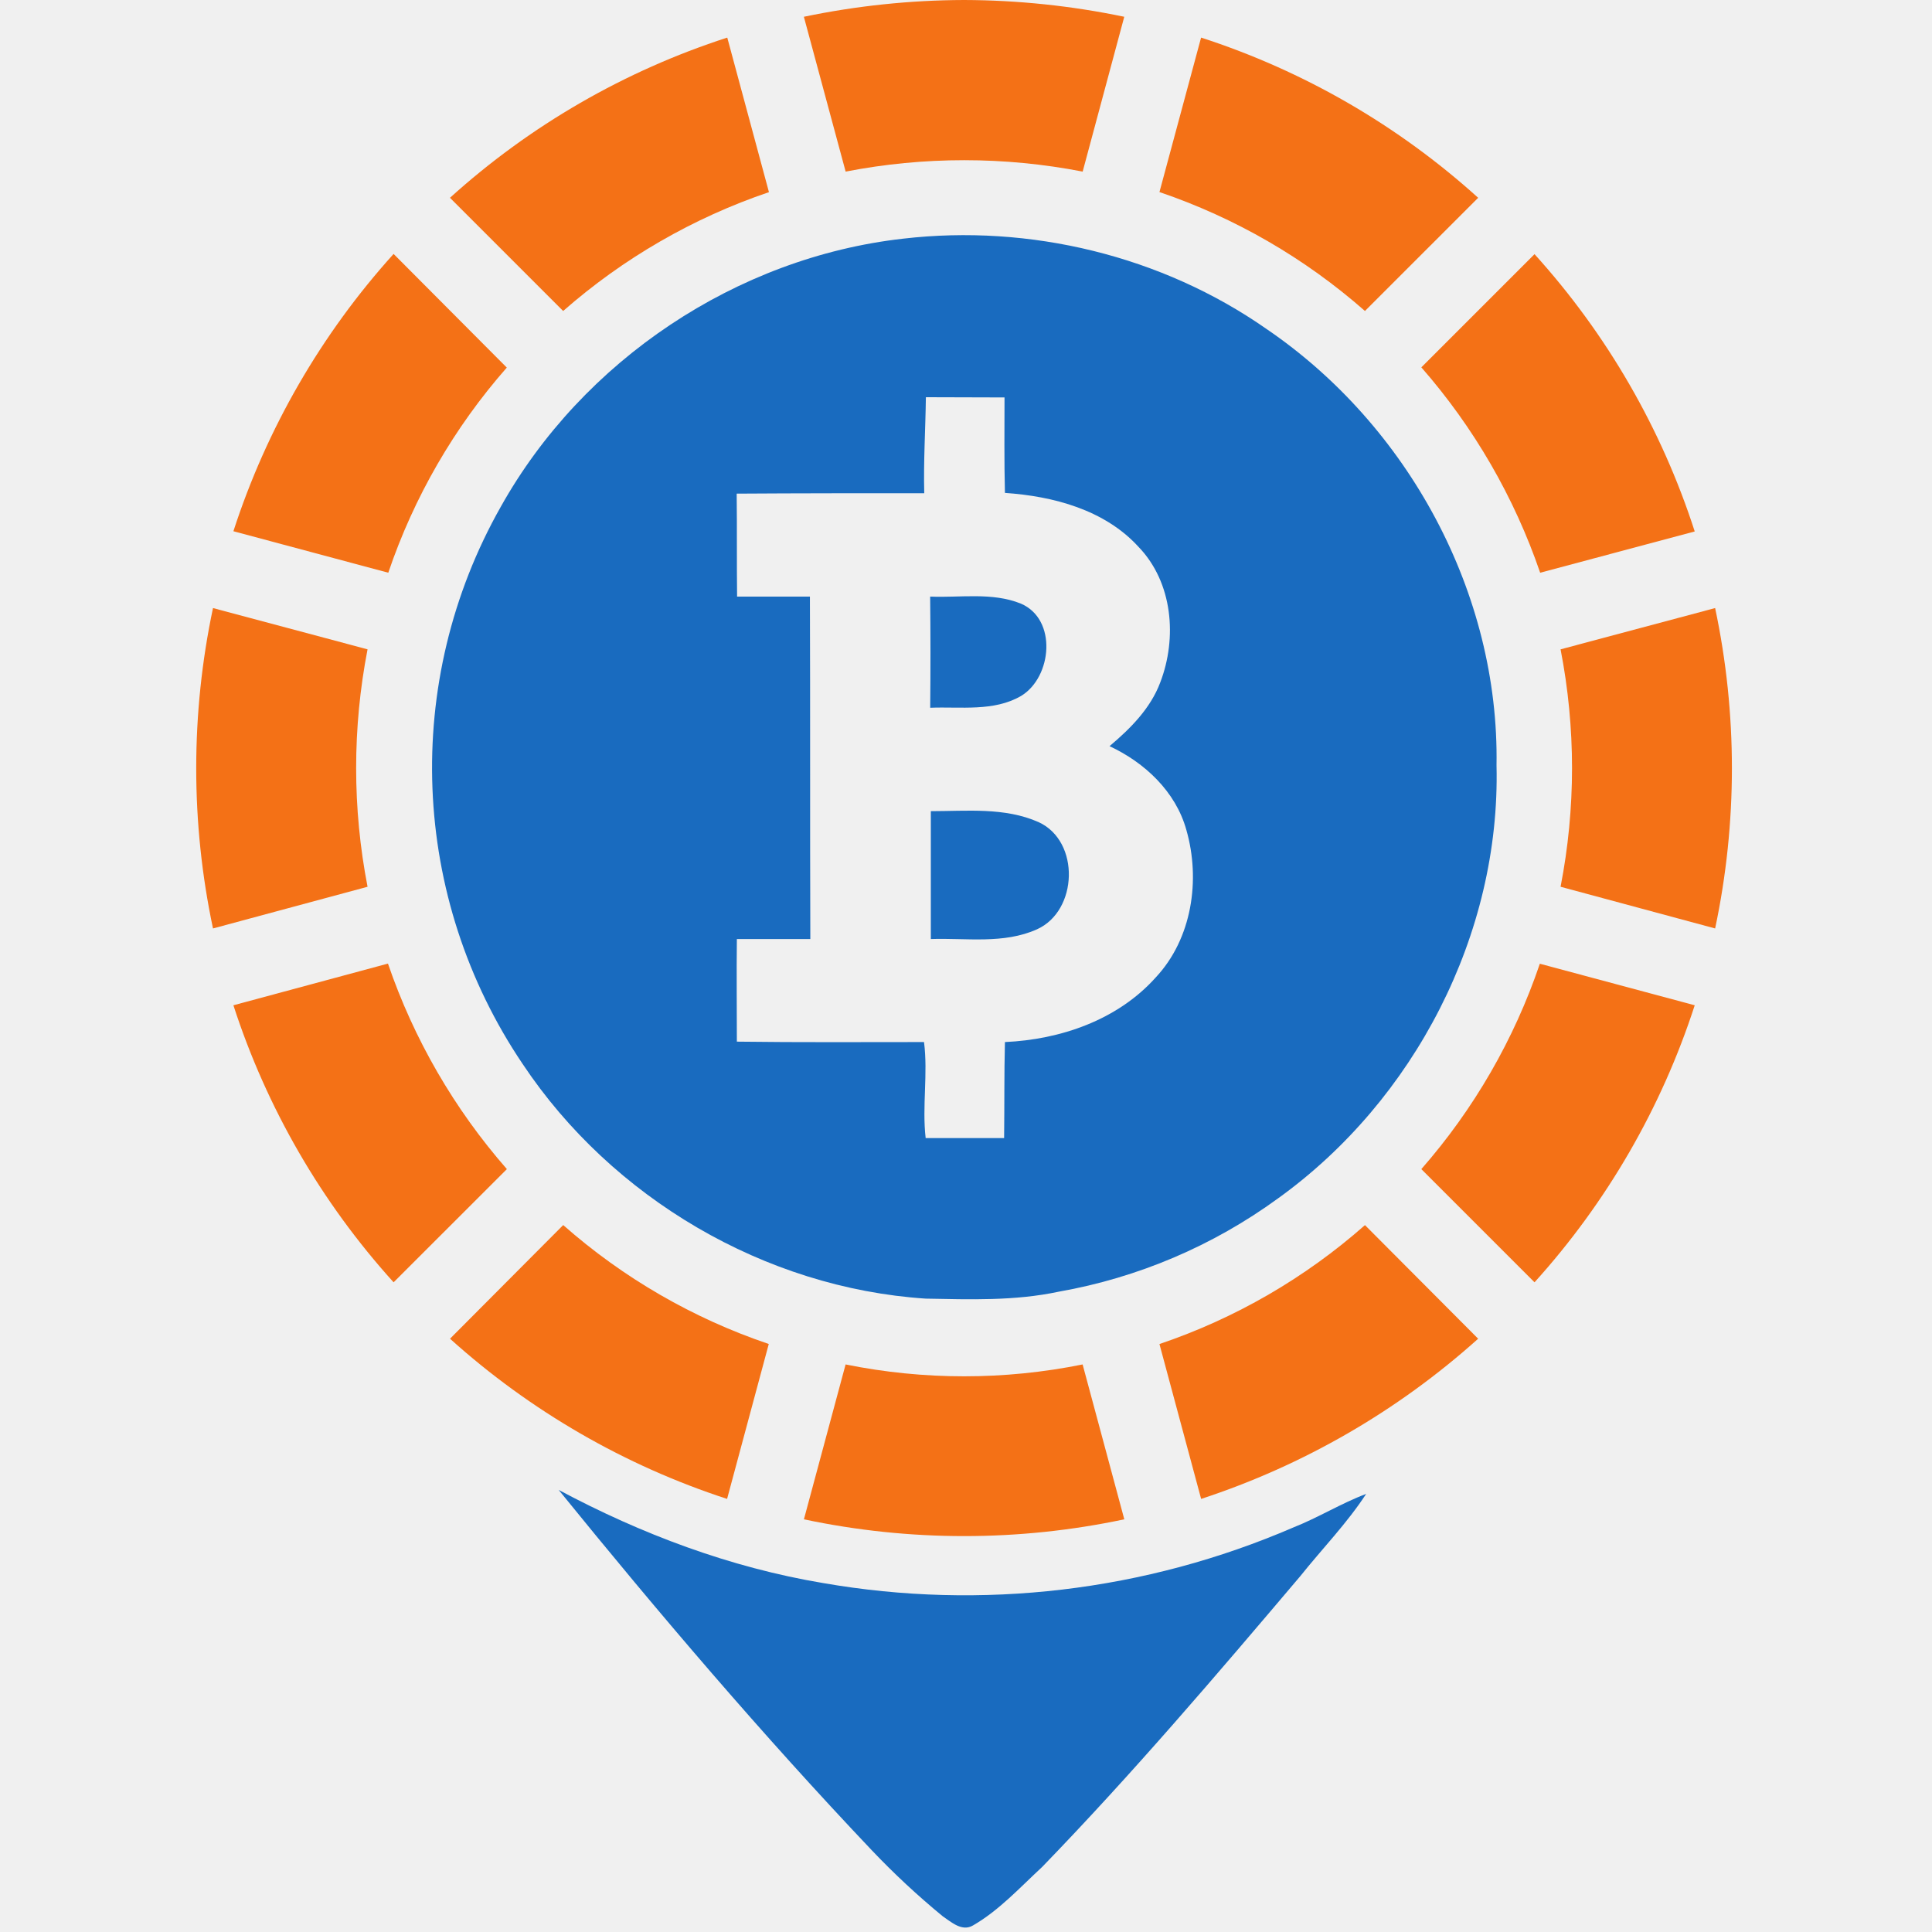
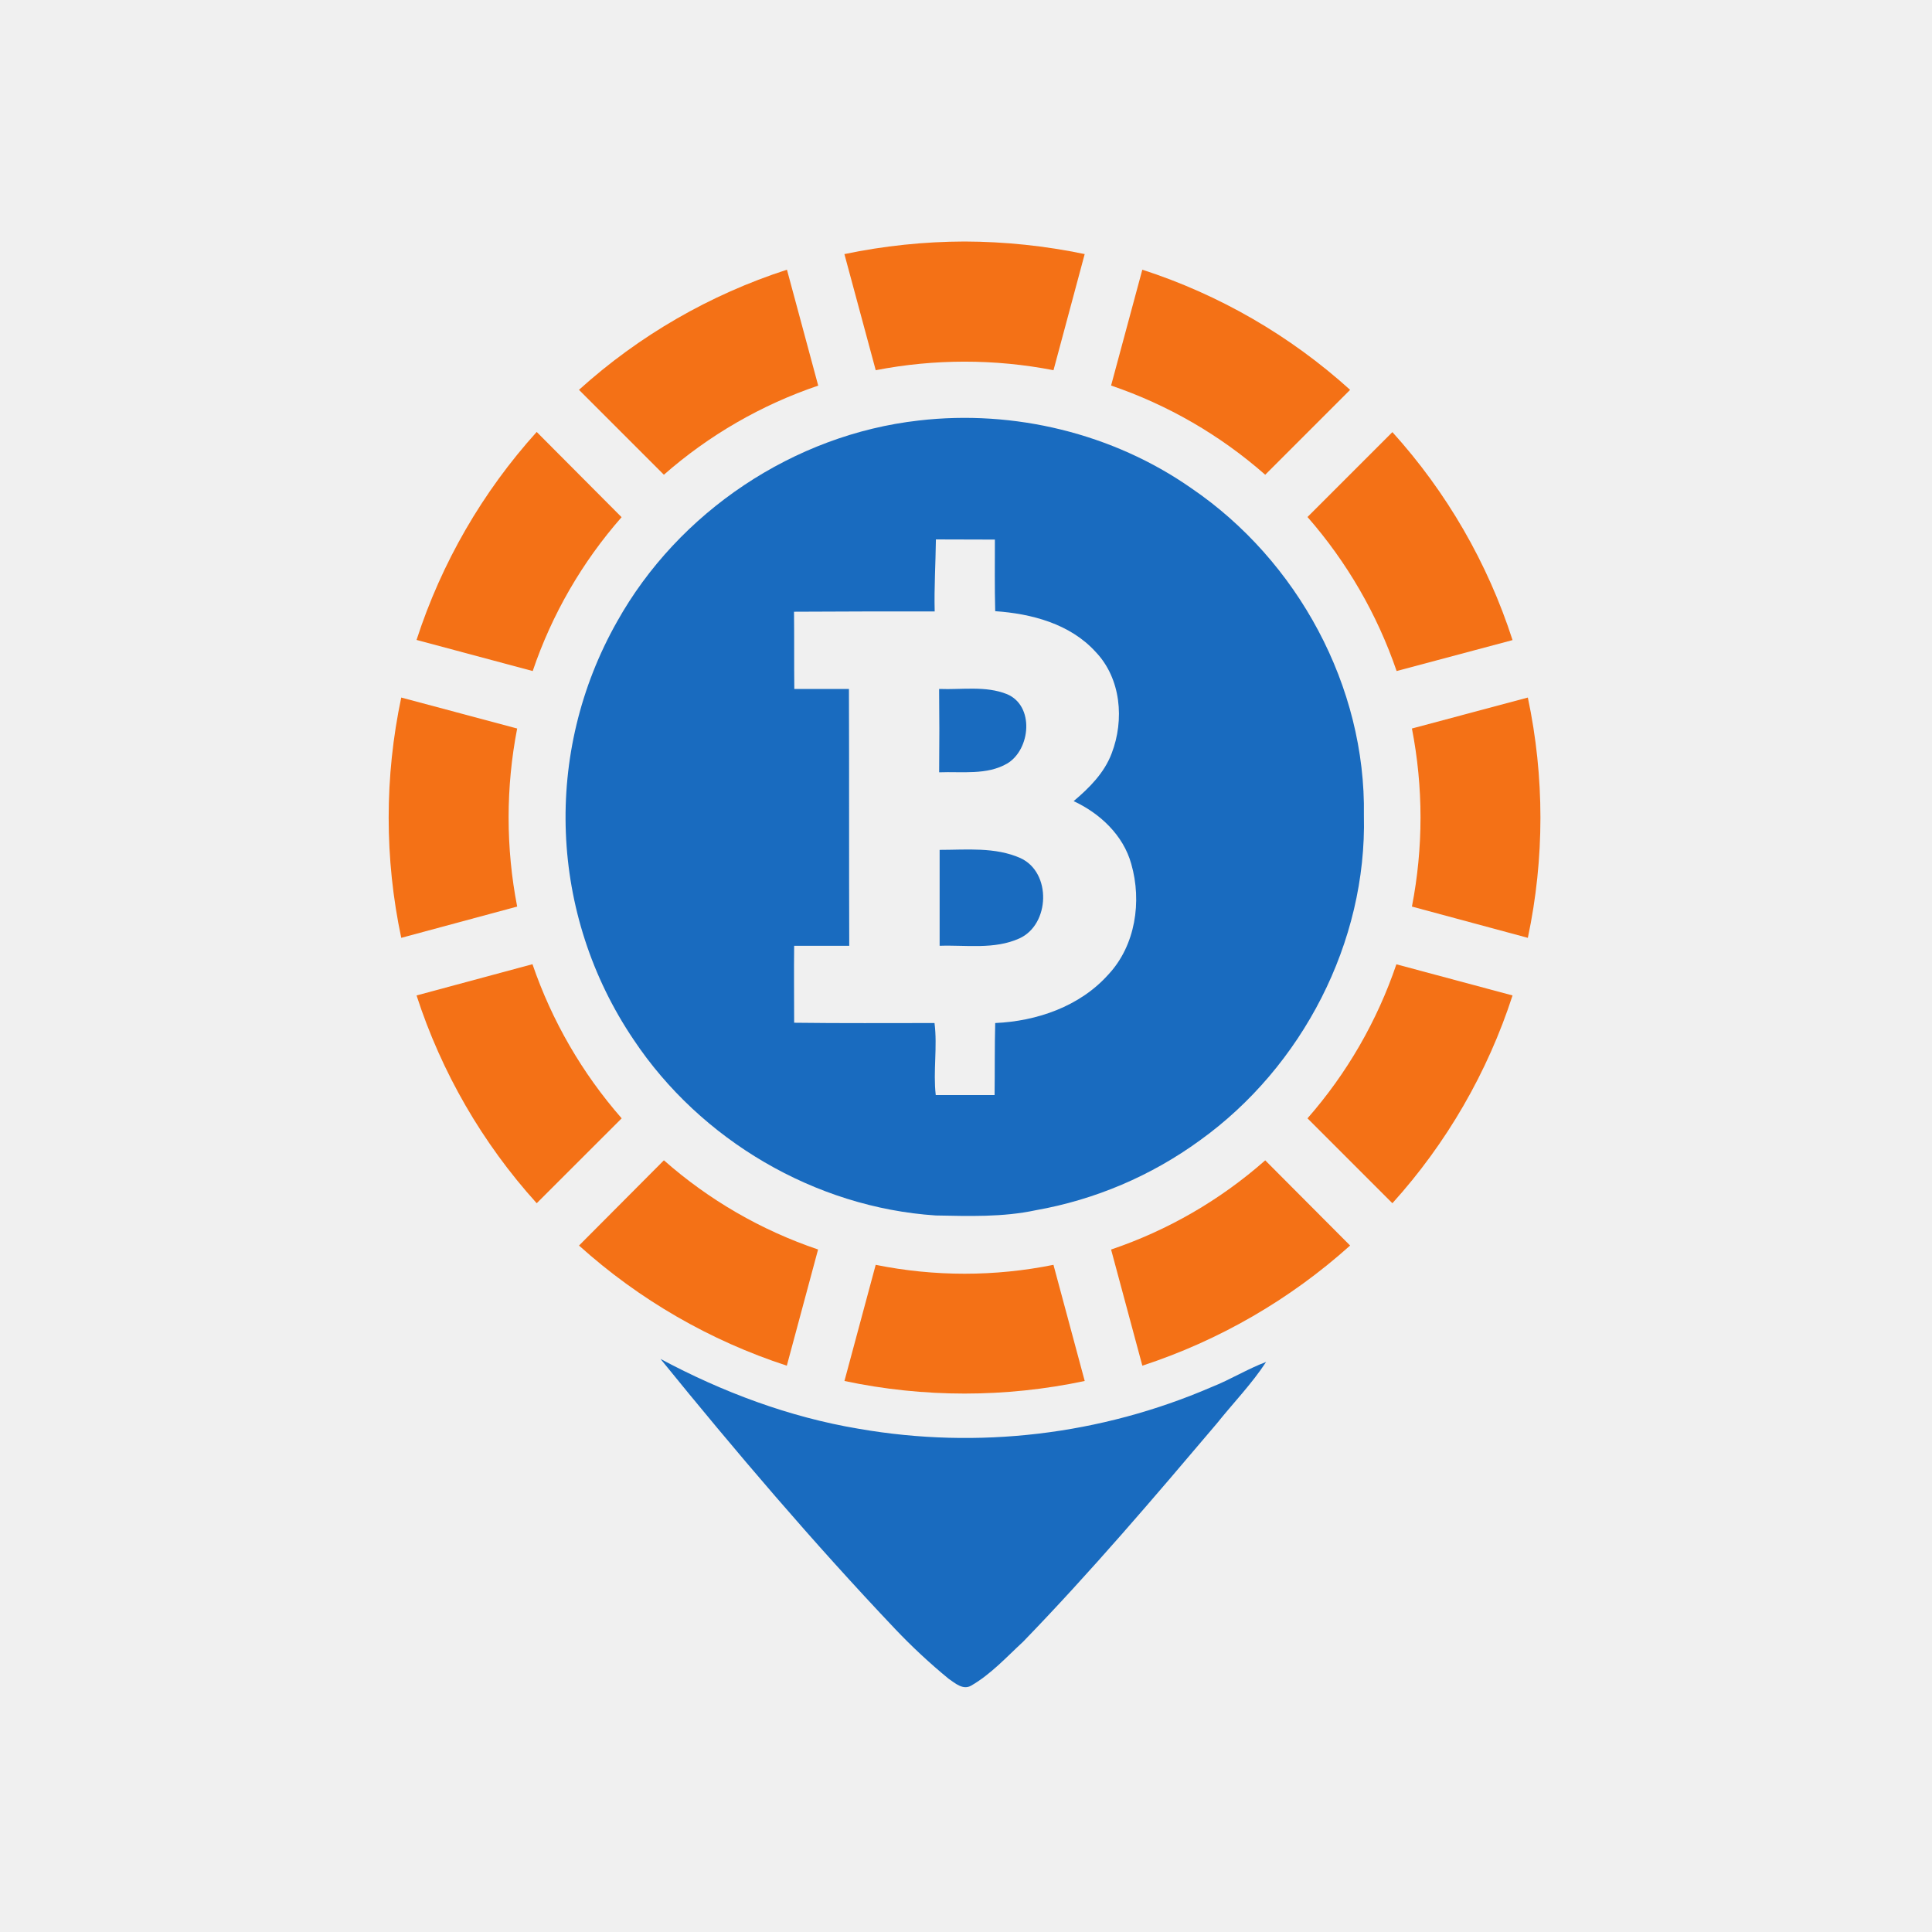
- <svg xmlns="http://www.w3.org/2000/svg" width="256" height="256">
-   <g fill="none">
-     <path fill="#F47116" d="M127.743 0c7.133.022 14.245.767 21.227 2.223l-5.511 20.516a82.306 82.306 0 0 0-31.407 0l-5.535-20.516A105.61 105.61 0 0 1 127.743 0Zm31.407 4.981a101.268 101.268 0 0 1 36.714 21.227l-15 14.999a80.414 80.414 0 0 0-27.231-15.758l5.517-20.468Zm44.183 28.697A100.93 100.93 0 0 1 224.56 70.42l-20.48 5.47a81.36 81.36 0 0 0-15.746-27.215l14.999-14.998Zm23.931 46.893a102.472 102.472 0 0 1 0 42.454l-20.48-5.524a82.27 82.27 0 0 0 0-31.46l20.48-5.47Zm-2.704 52.633a101.352 101.352 0 0 1-21.227 36.708l-14.999-14.999a80.48 80.48 0 0 0 15.703-27.214l20.523 5.505Zm-28.696 44.183a102.93 102.93 0 0 1-36.708 21.227l-5.523-20.522a79.721 79.721 0 0 0 27.232-15.758l14.999 15.053Zm-46.888 23.931a102.472 102.472 0 0 1-42.453 0l5.523-20.522a79.215 79.215 0 0 0 31.407 0l5.523 20.522Zm-52.633-2.704a102.16 102.16 0 0 1-36.714-21.227l14.999-15.059a79.806 79.806 0 0 0 27.238 15.758l-5.523 20.528Zm-44.189-28.702a101.268 101.268 0 0 1-21.227-36.708l20.48-5.523a81.318 81.318 0 0 0 15.758 27.232l-15.01 14.999Zm-23.931-46.887a102.472 102.472 0 0 1 0-42.454l20.48 5.47a82.589 82.589 0 0 0 0 31.46l-20.48 5.524Zm2.704-52.634a101.515 101.515 0 0 1 21.227-36.744l14.999 15.06A80.113 80.113 0 0 0 51.449 75.89l-20.522-5.499Zm28.696-44.183A101.292 101.292 0 0 1 96.367 4.981l5.523 20.48a80.498 80.498 0 0 0-27.268 15.746L59.623 26.208Z" />
-     <path fill="#196BBF" d="M119.672 31.624c16.787-1.952 34.28 2.27 48.14 11.962 18.787 12.782 30.865 35.033 30.485 57.826.542 22.36-10.884 44.4-28.967 57.392a69.94 69.94 0 0 1-29.028 12.349c-5.848 1.246-11.8 1.03-17.648.921-21.336-1.41-41.563-13.324-53.393-31.081a70.198 70.198 0 0 1-2.903-73.849c10.842-19.383 31.226-33.033 53.314-35.52Zm3.012 21.01c-.055 4.276-.326 8.499-.217 12.721-8.283 0-16.57 0-24.853.055.054 4.547 0 9.095.054 13.643h9.65c.054 15.107 0 30.214.054 45.375h-9.734c-.054 4.548 0 9.035 0 13.595 8.282.109 16.565.054 24.799.054.542 4.217-.271 8.5.217 12.722h10.396c.054-4.216 0-8.5.109-12.722 7.36-.325 14.944-2.927 19.98-8.56 4.818-5.143 5.957-12.938 4.06-19.545-1.41-5.09-5.524-8.933-10.18-11.102 2.759-2.325 5.42-4.981 6.716-8.433 2.27-5.903 1.675-13.251-2.873-17.974-4.494-4.927-11.318-6.716-17.703-7.15-.109-4.216-.055-8.433-.055-12.65l-10.42-.03Zm.602 26.419c3.951.162 8.174-.603 11.963.921 4.873 2.06 4.168 9.746.054 12.24-3.614 2.108-8.011 1.404-12.047 1.566.048-4.927.048-9.854-.006-14.727h.036Zm.054 28.43c4.765 0 9.8-.541 14.294 1.459 5.524 2.548 5.198 11.751-.217 14.191-4.44 2-9.42 1.132-14.077 1.295v-16.944Zm-49.314 89.938c10.938 5.849 22.744 10.288 35.038 12.342a109.773 109.773 0 0 0 62.32-7.372c3.3-1.301 6.337-3.199 9.638-4.44-2.542 3.897-5.795 7.228-8.716 10.885-11.102 13.1-22.257 26.202-34.22 38.55-2.928 2.705-5.686 5.74-9.15 7.74-1.464.868-2.873-.433-4.012-1.204a103.924 103.924 0 0 1-9.42-8.764c-14.511-15.306-28.209-31.383-41.478-47.737Z" />
+ <svg xmlns="http://www.w3.org/2000/svg" width="200" height="200" fill="none">
+   <g clip-path="url(#a)">
+     <path d="M99.85 25c4.179.013 8.346.45 12.437 1.302l-3.229 12.022a48.228 48.228 0 0 0-18.403 0l-3.243-12.021A61.883 61.883 0 0 1 99.85 25Zm18.402 2.919a59.34 59.34 0 0 1 21.512 12.437l-8.789 8.789a47.12 47.12 0 0 0-15.956-9.234l3.233-11.992Zm25.888 16.814a59.14 59.14 0 0 1 12.438 21.529l-12 3.205a47.667 47.667 0 0 0-9.226-15.947l8.788-8.787Zm14.022 27.477a60.024 60.024 0 0 1 0 24.875l-12-3.237a48.196 48.196 0 0 0 0-18.433l12-3.205Zm-1.584 30.839a59.39 59.39 0 0 1-12.438 21.509l-8.788-8.789a47.155 47.155 0 0 0 9.201-15.945l12.025 3.225Zm-16.814 25.889a60.324 60.324 0 0 1-21.509 12.437l-3.236-12.024a46.706 46.706 0 0 0 15.956-9.233l8.789 8.82ZM112.29 142.96a60.053 60.053 0 0 1-24.874 0l3.236-12.025a46.422 46.422 0 0 0 18.402 0l3.236 12.025Zm-30.84-1.585a59.85 59.85 0 0 1-21.511-12.437l8.788-8.824a46.752 46.752 0 0 0 15.96 9.233l-3.236 12.028ZM55.56 124.558a59.342 59.342 0 0 1-12.438-21.509l12-3.236a47.648 47.648 0 0 0 9.233 15.956l-8.795 8.789ZM41.537 97.085a60.045 60.045 0 0 1 0-24.875l12 3.205a48.392 48.392 0 0 0 0 18.433l-12 3.237Zm1.584-30.84a59.482 59.482 0 0 1 12.438-21.53l8.788 8.824a46.94 46.94 0 0 0-9.201 15.928L43.12 66.245Zm16.814-25.889a59.348 59.348 0 0 1 21.53-12.437l3.236 12a47.166 47.166 0 0 0-15.977 9.226l-8.789-8.789Z" fill="#F47116" />
+     <path d="M95.12 43.53c9.837-1.144 20.086 1.33 28.207 7.009 11.008 7.49 18.085 20.527 17.863 33.882.317 13.102-6.378 26.016-16.973 33.628a40.977 40.977 0 0 1-17.009 7.236c-3.426.73-6.914.603-10.34.54-12.502-.827-24.354-7.807-31.285-18.212a41.132 41.132 0 0 1-1.701-43.27C70.234 52.984 82.178 44.986 95.12 43.53Zm1.765 12.31c-.032 2.506-.19 4.98-.127 7.454-4.853 0-9.709 0-14.562.032.031 2.664 0 5.33.031 7.994h5.655c.031 8.852 0 17.704.031 26.587H82.21c-.032 2.665 0 5.294 0 7.966 4.853.064 9.706.031 14.53.031.318 2.471-.158 4.981.128 7.455h6.091c.032-2.471 0-4.981.064-7.455 4.312-.19 8.756-1.715 11.707-5.015 2.823-3.014 3.49-7.581 2.379-11.452-.826-2.983-3.237-5.234-5.965-6.505 1.617-1.363 3.176-2.919 3.935-4.942 1.33-3.458.982-7.764-1.683-10.531-2.633-2.887-6.632-3.935-10.373-4.19-.064-2.47-.032-4.94-.032-7.412l-6.106-.017Zm.353 15.48c2.315.095 4.789-.353 7.01.54 2.855 1.207 2.442 5.71.031 7.172-2.117 1.235-4.694.822-7.059.917.029-2.887.029-5.774-.003-8.629h.021Zm.032 16.658c2.792 0 5.742-.317 8.375.855 3.237 1.493 3.046 6.886-.127 8.315-2.602 1.172-5.52.663-8.248.759v-9.928Zm-28.895 52.698c6.409 3.428 13.326 6.029 20.53 7.232a64.315 64.315 0 0 0 36.515-4.32c1.934-.762 3.713-1.874 5.648-2.601-1.49 2.283-3.396 4.235-5.107 6.378-6.505 7.676-13.042 15.353-20.051 22.588-1.716 1.585-3.332 3.363-5.361 4.535-.858.509-1.684-.254-2.351-.706a60.894 60.894 0 0 1-5.52-5.135c-8.502-8.968-16.528-18.388-24.303-27.971Z" fill="#196BBF" />
  </g>
+   <defs>
+     <clipPath id="a">
+       <path fill="#fff" transform="translate(25 25)" d="M0 0h150v150H0z" />
+     </clipPath>
+   </defs>
</svg>
